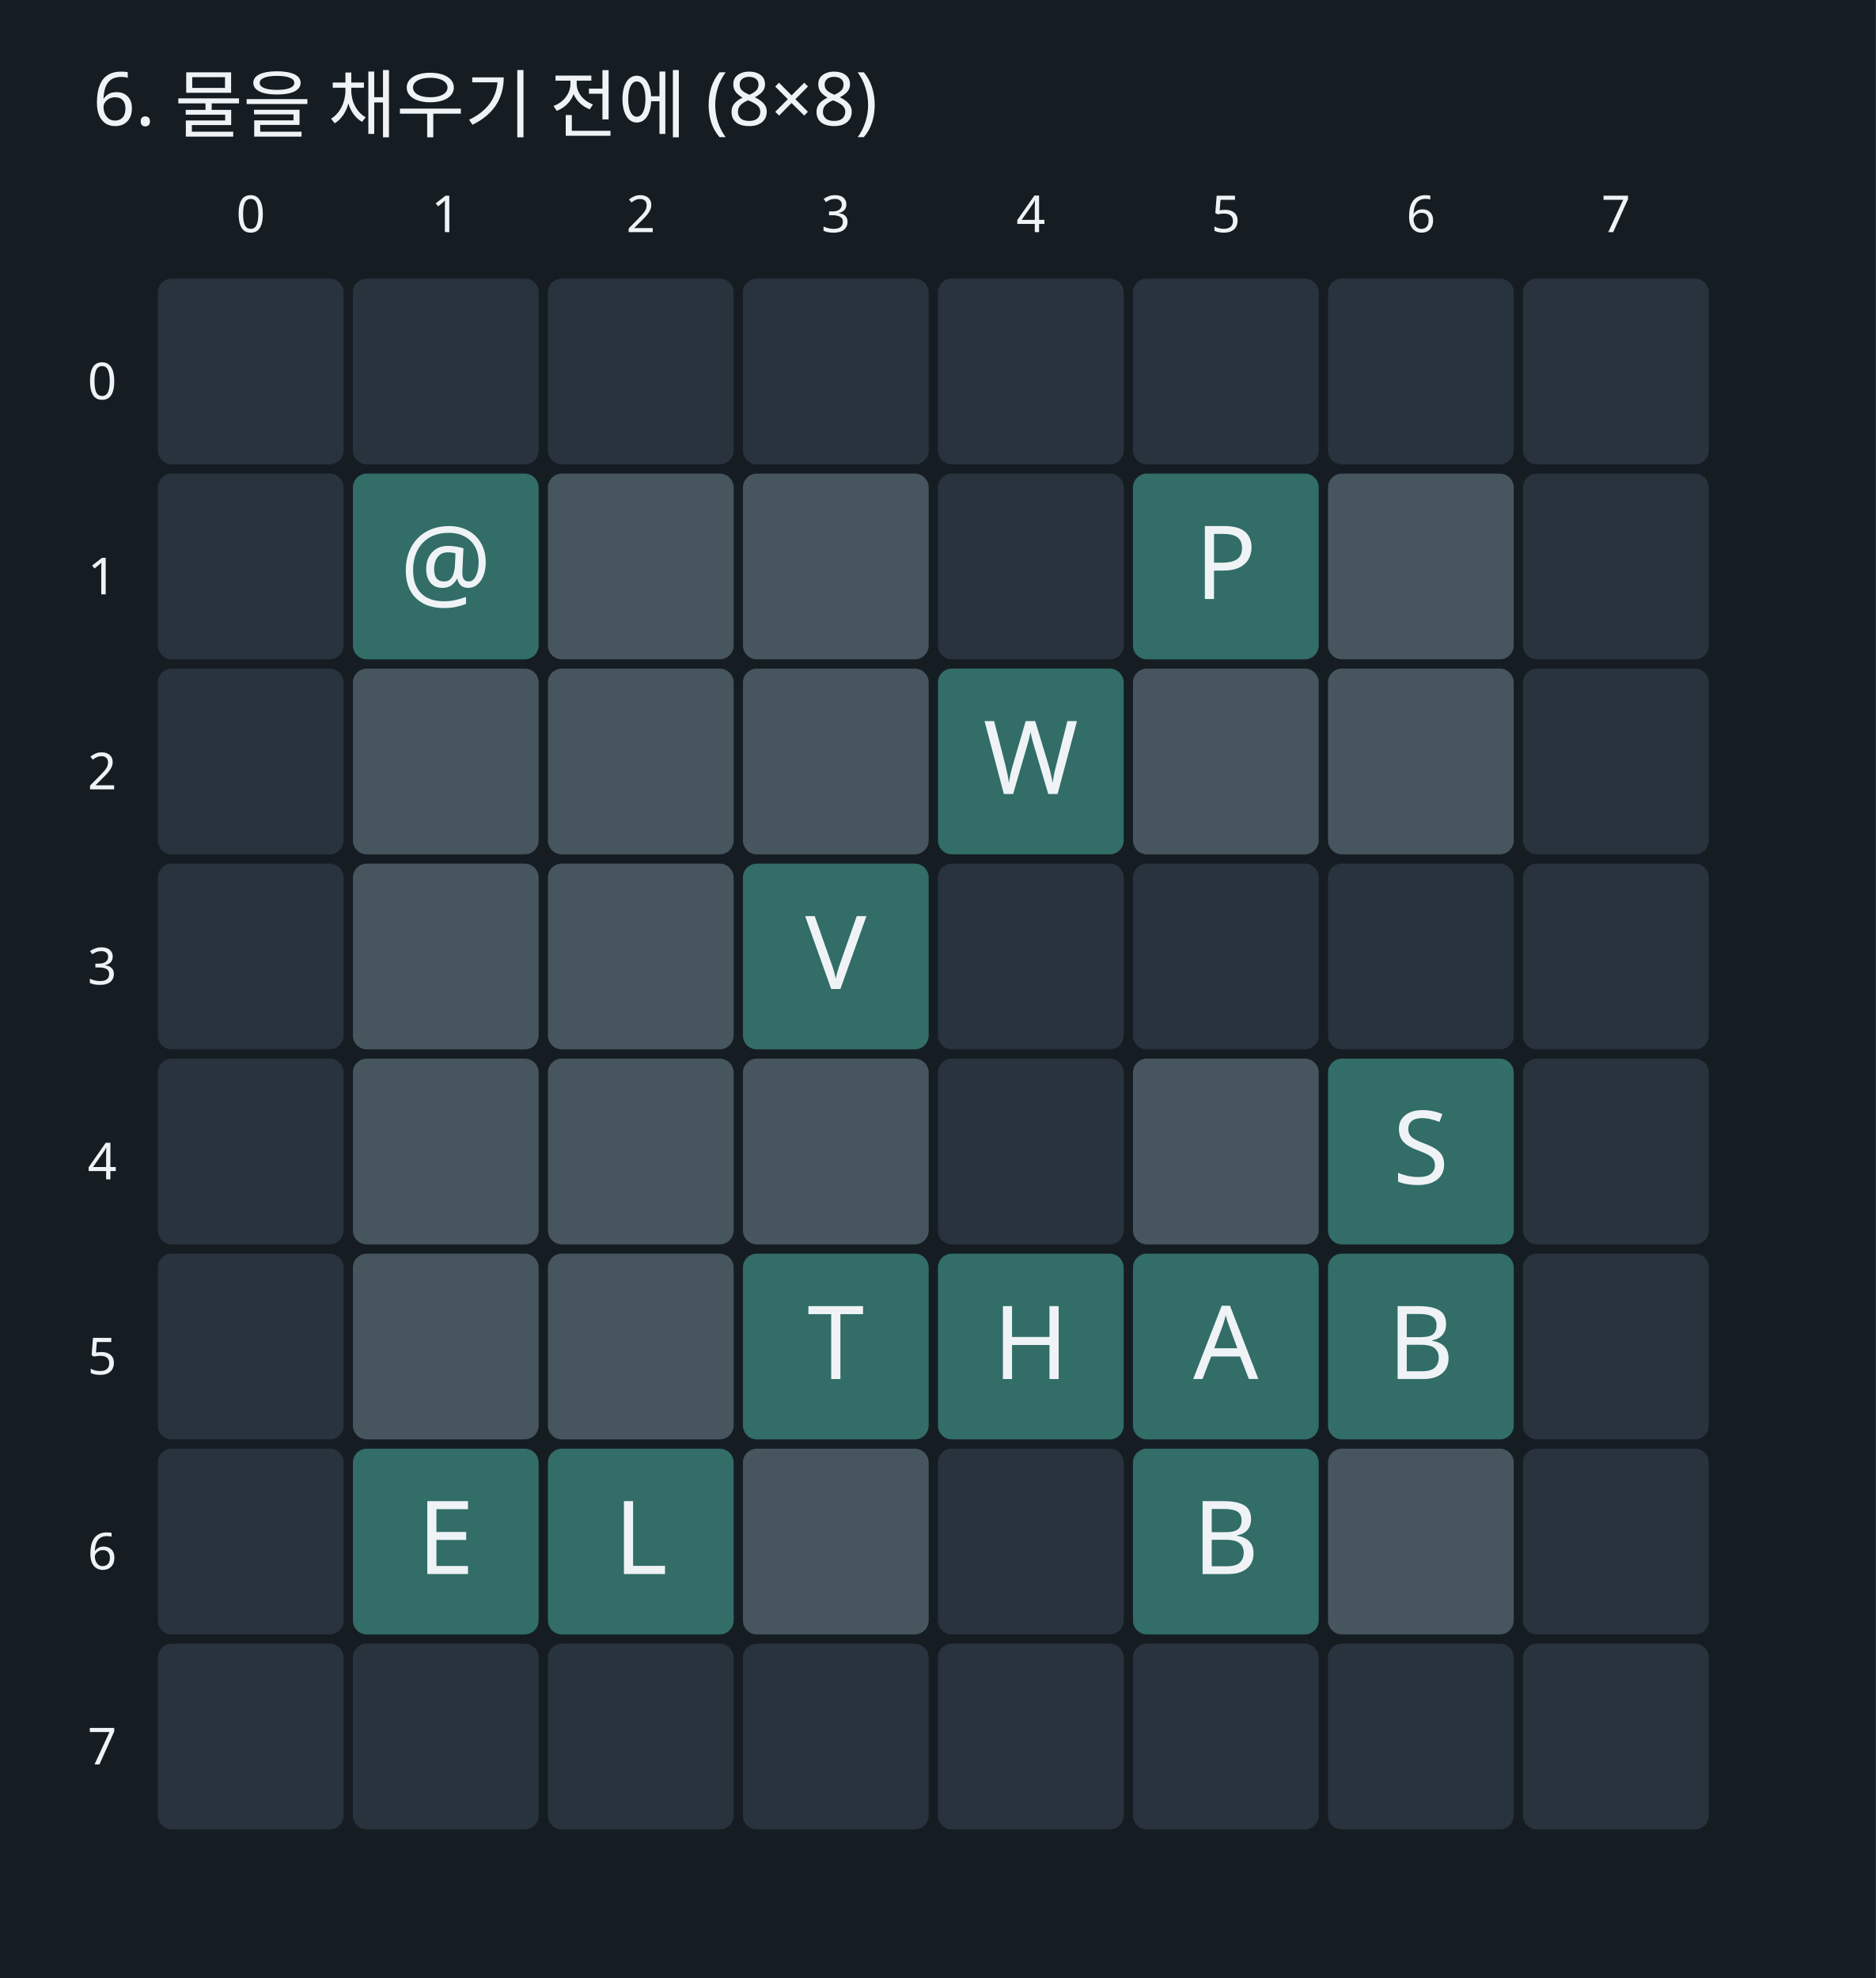
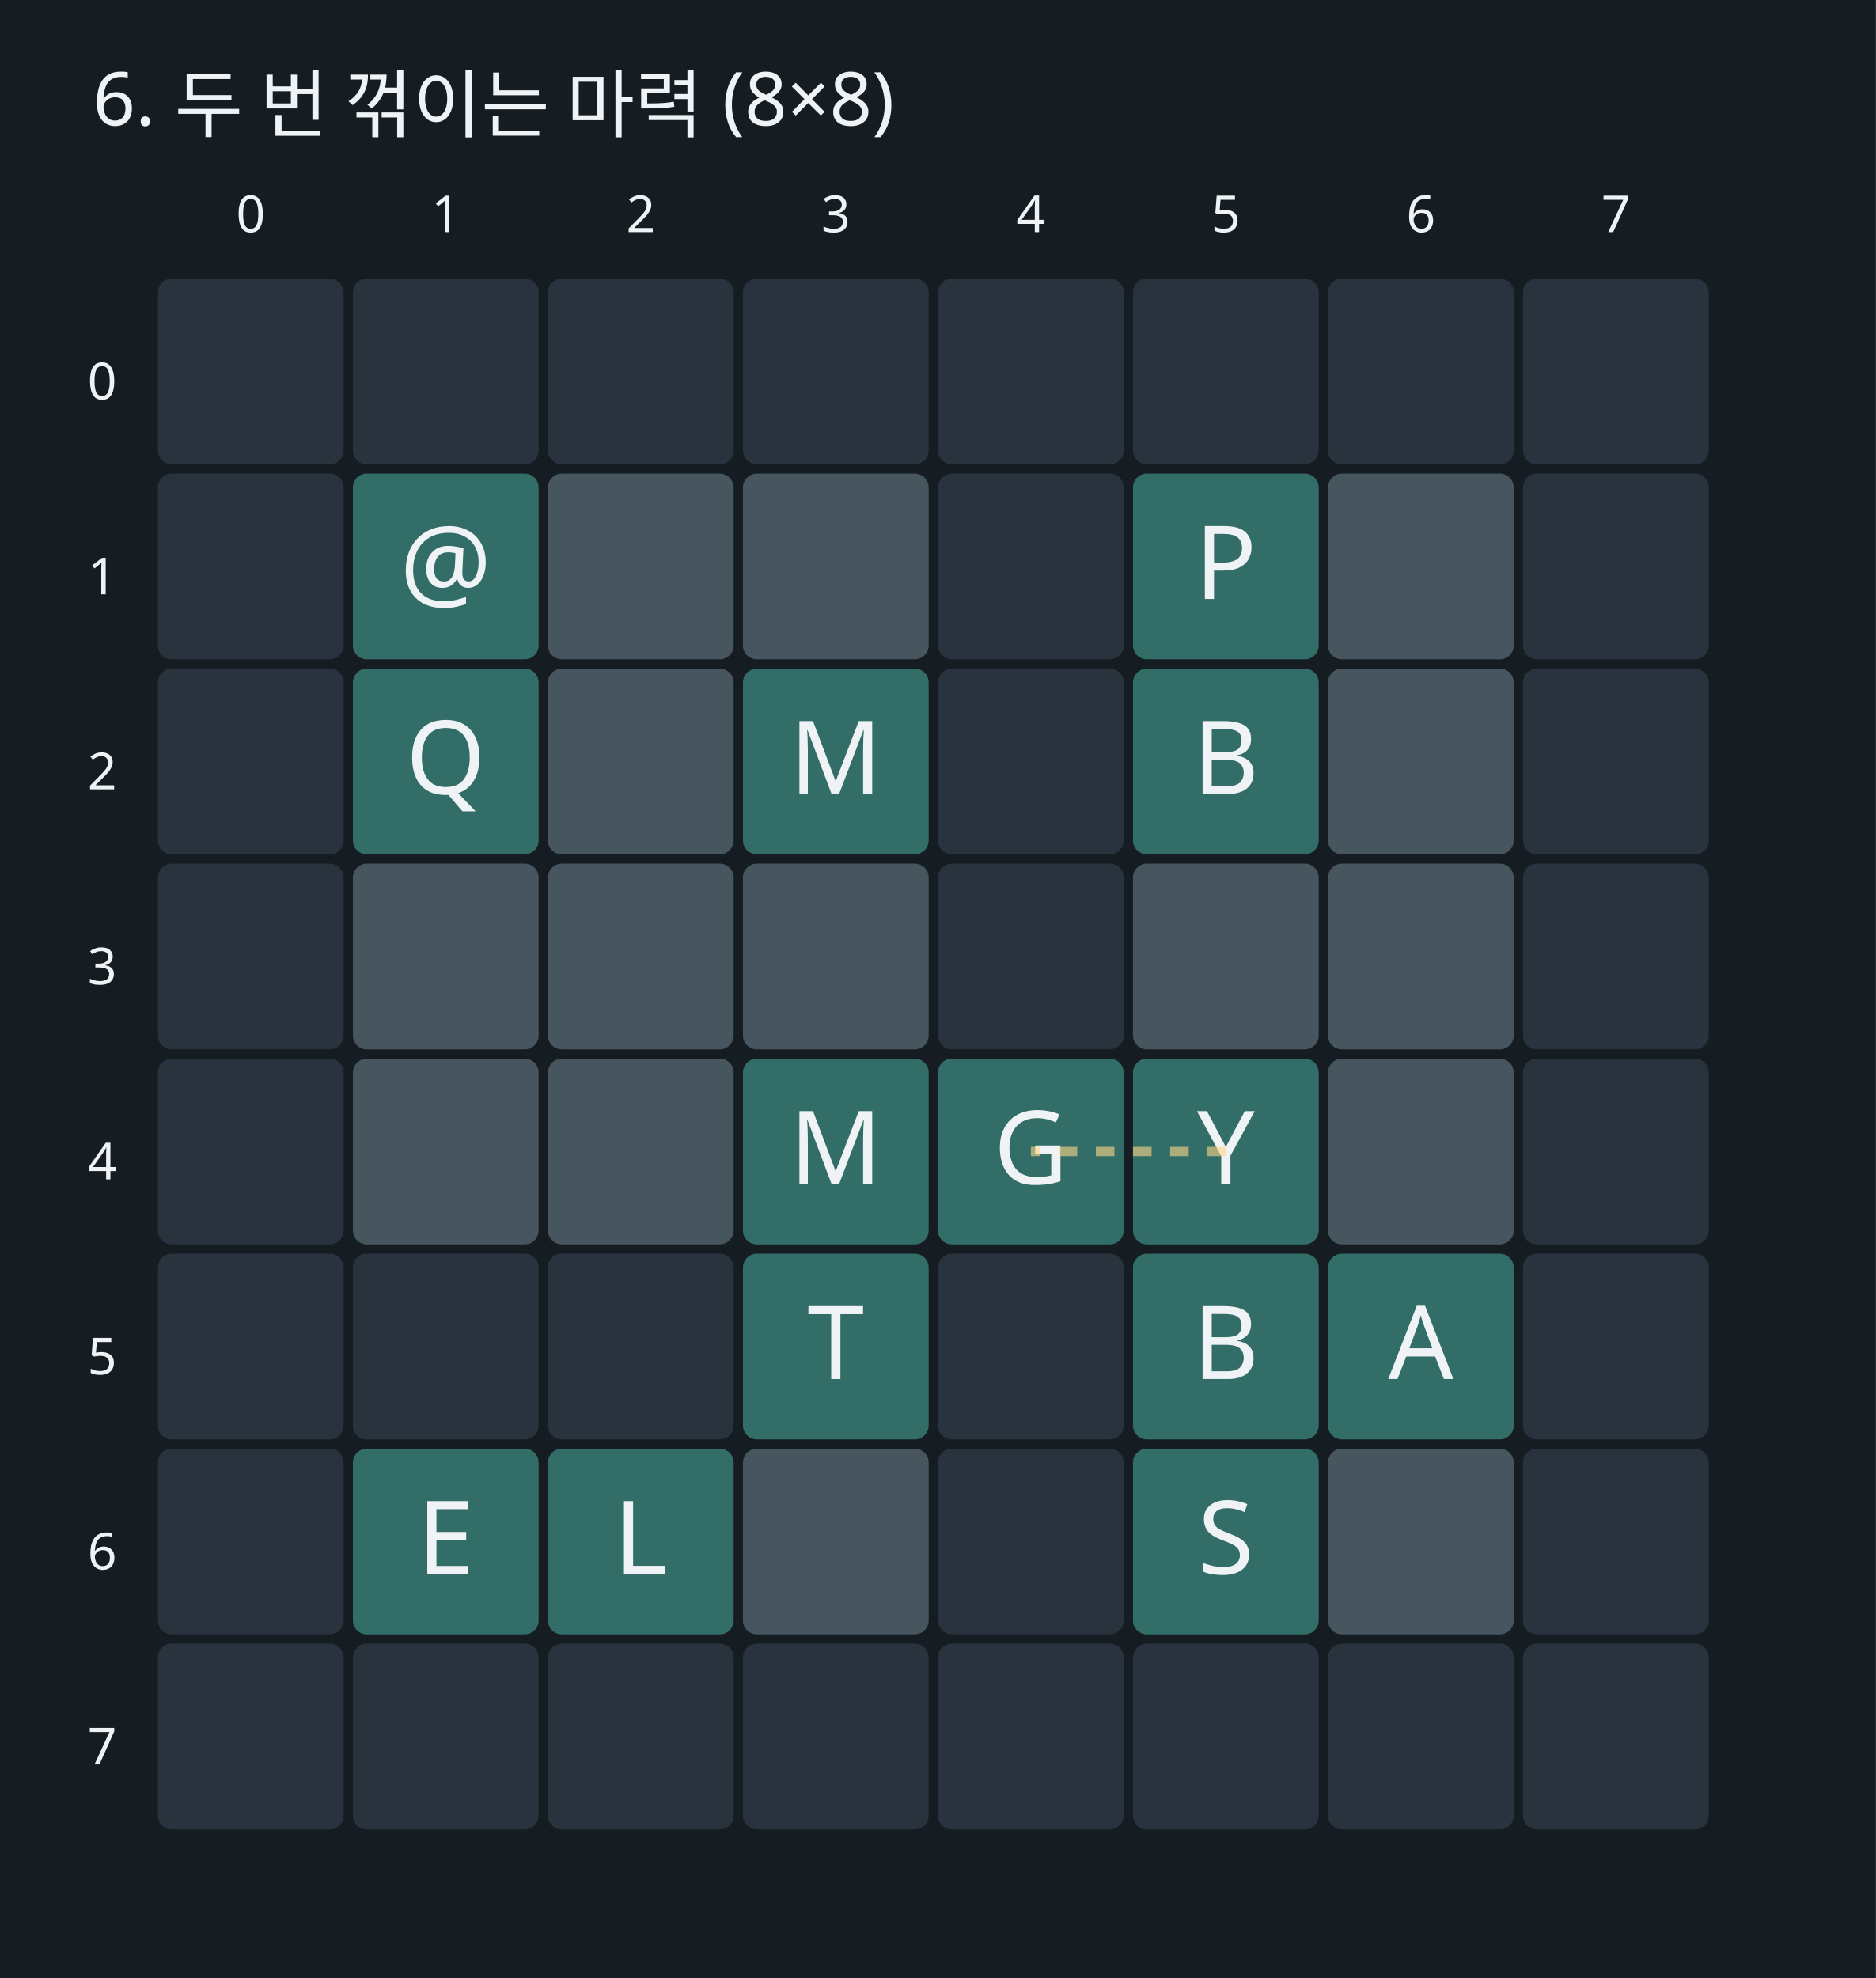
<svg xmlns="http://www.w3.org/2000/svg" width="404" height="426" viewBox="0 0 404 426">
  <rect width="100%" height="100%" fill="#151d23" />
  <g font-family="Malgun Gothic, sans-serif" fill="#eff3f5">
-     <text x="20" y="27" font-size="16">6. 물을 채우기 전에 (8×8)</text>
+     <text x="20" y="27" font-size="16">6. 두 번 꺾이는 마력 (8×8)</text>
    <text x="54" y="50" text-anchor="middle" font-size="11">0</text>
    <text x="96" y="50" text-anchor="middle" font-size="11">1</text>
    <text x="138" y="50" text-anchor="middle" font-size="11">2</text>
    <text x="180" y="50" text-anchor="middle" font-size="11">3</text>
    <text x="222" y="50" text-anchor="middle" font-size="11">4</text>
    <text x="264" y="50" text-anchor="middle" font-size="11">5</text>
    <text x="306" y="50" text-anchor="middle" font-size="11">6</text>
    <text x="348" y="50" text-anchor="middle" font-size="11">7</text>
    <text x="22" y="86" text-anchor="middle" font-size="11">0</text>
    <rect x="34" y="60" width="40" height="40" rx="3" fill="#29333e" />
    <rect x="76" y="60" width="40" height="40" rx="3" fill="#29333e" />
    <rect x="118" y="60" width="40" height="40" rx="3" fill="#29333e" />
    <rect x="160" y="60" width="40" height="40" rx="3" fill="#29333e" />
    <rect x="202" y="60" width="40" height="40" rx="3" fill="#29333e" />
    <rect x="244" y="60" width="40" height="40" rx="3" fill="#29333e" />
    <rect x="286" y="60" width="40" height="40" rx="3" fill="#29333e" />
    <rect x="328" y="60" width="40" height="40" rx="3" fill="#29333e" />
    <text x="22" y="128" text-anchor="middle" font-size="11">1</text>
    <rect x="34" y="102" width="40" height="40" rx="3" fill="#29333e" />
    <rect x="76" y="102" width="40" height="40" rx="3" fill="#326d68" />
    <text x="96" y="129" text-anchor="middle" font-size="22">@</text>
    <rect x="118" y="102" width="40" height="40" rx="3" fill="#46555e" />
    <rect x="160" y="102" width="40" height="40" rx="3" fill="#46555e" />
    <rect x="202" y="102" width="40" height="40" rx="3" fill="#29333e" />
    <rect x="244" y="102" width="40" height="40" rx="3" fill="#326d68" />
    <text x="264" y="129" text-anchor="middle" font-size="22">P</text>
    <rect x="286" y="102" width="40" height="40" rx="3" fill="#46555e" />
    <rect x="328" y="102" width="40" height="40" rx="3" fill="#29333e" />
    <text x="22" y="170" text-anchor="middle" font-size="11">2</text>
    <rect x="34" y="144" width="40" height="40" rx="3" fill="#29333e" />
-     <rect x="76" y="144" width="40" height="40" rx="3" fill="#46555e" />
+     <rect x="76" y="144" width="40" height="40" rx="3" fill="#326d68" />
+     <text x="96" y="171" text-anchor="middle" font-size="22">Q</text>
    <rect x="118" y="144" width="40" height="40" rx="3" fill="#46555e" />
-     <rect x="160" y="144" width="40" height="40" rx="3" fill="#46555e" />
-     <rect x="202" y="144" width="40" height="40" rx="3" fill="#326d68" />
-     <text x="222" y="171" text-anchor="middle" font-size="22">W</text>
-     <rect x="244" y="144" width="40" height="40" rx="3" fill="#46555e" />
+     <rect x="160" y="144" width="40" height="40" rx="3" fill="#326d68" />
+     <text x="180" y="171" text-anchor="middle" font-size="22">M</text>
+     <rect x="202" y="144" width="40" height="40" rx="3" fill="#29333e" />
+     <rect x="244" y="144" width="40" height="40" rx="3" fill="#326d68" />
+     <text x="264" y="171" text-anchor="middle" font-size="22">B</text>
    <rect x="286" y="144" width="40" height="40" rx="3" fill="#46555e" />
    <rect x="328" y="144" width="40" height="40" rx="3" fill="#29333e" />
    <text x="22" y="212" text-anchor="middle" font-size="11">3</text>
    <rect x="34" y="186" width="40" height="40" rx="3" fill="#29333e" />
    <rect x="76" y="186" width="40" height="40" rx="3" fill="#46555e" />
    <rect x="118" y="186" width="40" height="40" rx="3" fill="#46555e" />
-     <rect x="160" y="186" width="40" height="40" rx="3" fill="#326d68" />
-     <text x="180" y="213" text-anchor="middle" font-size="22">V</text>
+     <rect x="160" y="186" width="40" height="40" rx="3" fill="#46555e" />
    <rect x="202" y="186" width="40" height="40" rx="3" fill="#29333e" />
-     <rect x="244" y="186" width="40" height="40" rx="3" fill="#29333e" />
-     <rect x="286" y="186" width="40" height="40" rx="3" fill="#29333e" />
+     <rect x="244" y="186" width="40" height="40" rx="3" fill="#46555e" />
+     <rect x="286" y="186" width="40" height="40" rx="3" fill="#46555e" />
    <rect x="328" y="186" width="40" height="40" rx="3" fill="#29333e" />
    <text x="22" y="254" text-anchor="middle" font-size="11">4</text>
    <rect x="34" y="228" width="40" height="40" rx="3" fill="#29333e" />
    <rect x="76" y="228" width="40" height="40" rx="3" fill="#46555e" />
    <rect x="118" y="228" width="40" height="40" rx="3" fill="#46555e" />
-     <rect x="160" y="228" width="40" height="40" rx="3" fill="#46555e" />
-     <rect x="202" y="228" width="40" height="40" rx="3" fill="#29333e" />
-     <rect x="244" y="228" width="40" height="40" rx="3" fill="#46555e" />
-     <rect x="286" y="228" width="40" height="40" rx="3" fill="#326d68" />
-     <text x="306" y="255" text-anchor="middle" font-size="22">S</text>
+     <rect x="160" y="228" width="40" height="40" rx="3" fill="#326d68" />
+     <text x="180" y="255" text-anchor="middle" font-size="22">M</text>
+     <rect x="202" y="228" width="40" height="40" rx="3" fill="#326d68" />
+     <text x="222" y="255" text-anchor="middle" font-size="22">G</text>
+     <rect x="244" y="228" width="40" height="40" rx="3" fill="#326d68" />
+     <text x="264" y="255" text-anchor="middle" font-size="22">Y</text>
+     <rect x="286" y="228" width="40" height="40" rx="3" fill="#46555e" />
    <rect x="328" y="228" width="40" height="40" rx="3" fill="#29333e" />
    <text x="22" y="296" text-anchor="middle" font-size="11">5</text>
    <rect x="34" y="270" width="40" height="40" rx="3" fill="#29333e" />
-     <rect x="76" y="270" width="40" height="40" rx="3" fill="#46555e" />
-     <rect x="118" y="270" width="40" height="40" rx="3" fill="#46555e" />
+     <rect x="76" y="270" width="40" height="40" rx="3" fill="#29333e" />
+     <rect x="118" y="270" width="40" height="40" rx="3" fill="#29333e" />
    <rect x="160" y="270" width="40" height="40" rx="3" fill="#326d68" />
    <text x="180" y="297" text-anchor="middle" font-size="22">T</text>
-     <rect x="202" y="270" width="40" height="40" rx="3" fill="#326d68" />
-     <text x="222" y="297" text-anchor="middle" font-size="22">H</text>
+     <rect x="202" y="270" width="40" height="40" rx="3" fill="#29333e" />
    <rect x="244" y="270" width="40" height="40" rx="3" fill="#326d68" />
-     <text x="264" y="297" text-anchor="middle" font-size="22">A</text>
+     <text x="264" y="297" text-anchor="middle" font-size="22">B</text>
    <rect x="286" y="270" width="40" height="40" rx="3" fill="#326d68" />
-     <text x="306" y="297" text-anchor="middle" font-size="22">B</text>
+     <text x="306" y="297" text-anchor="middle" font-size="22">A</text>
    <rect x="328" y="270" width="40" height="40" rx="3" fill="#29333e" />
    <text x="22" y="338" text-anchor="middle" font-size="11">6</text>
    <rect x="34" y="312" width="40" height="40" rx="3" fill="#29333e" />
    <rect x="76" y="312" width="40" height="40" rx="3" fill="#326d68" />
    <text x="96" y="339" text-anchor="middle" font-size="22">E</text>
    <rect x="118" y="312" width="40" height="40" rx="3" fill="#326d68" />
    <text x="138" y="339" text-anchor="middle" font-size="22">L</text>
    <rect x="160" y="312" width="40" height="40" rx="3" fill="#46555e" />
    <rect x="202" y="312" width="40" height="40" rx="3" fill="#29333e" />
    <rect x="244" y="312" width="40" height="40" rx="3" fill="#326d68" />
-     <text x="264" y="339" text-anchor="middle" font-size="22">B</text>
+     <text x="264" y="339" text-anchor="middle" font-size="22">S</text>
    <rect x="286" y="312" width="40" height="40" rx="3" fill="#46555e" />
    <rect x="328" y="312" width="40" height="40" rx="3" fill="#29333e" />
    <text x="22" y="380" text-anchor="middle" font-size="11">7</text>
    <rect x="34" y="354" width="40" height="40" rx="3" fill="#29333e" />
    <rect x="76" y="354" width="40" height="40" rx="3" fill="#29333e" />
    <rect x="118" y="354" width="40" height="40" rx="3" fill="#29333e" />
    <rect x="160" y="354" width="40" height="40" rx="3" fill="#29333e" />
    <rect x="202" y="354" width="40" height="40" rx="3" fill="#29333e" />
    <rect x="244" y="354" width="40" height="40" rx="3" fill="#29333e" />
    <rect x="286" y="354" width="40" height="40" rx="3" fill="#29333e" />
    <rect x="328" y="354" width="40" height="40" rx="3" fill="#29333e" />
+     <path d="M264,248 L222,248" stroke="#ffd789" stroke-width="2" stroke-dasharray="4 4" opacity=".6" />
  </g>
</svg>
